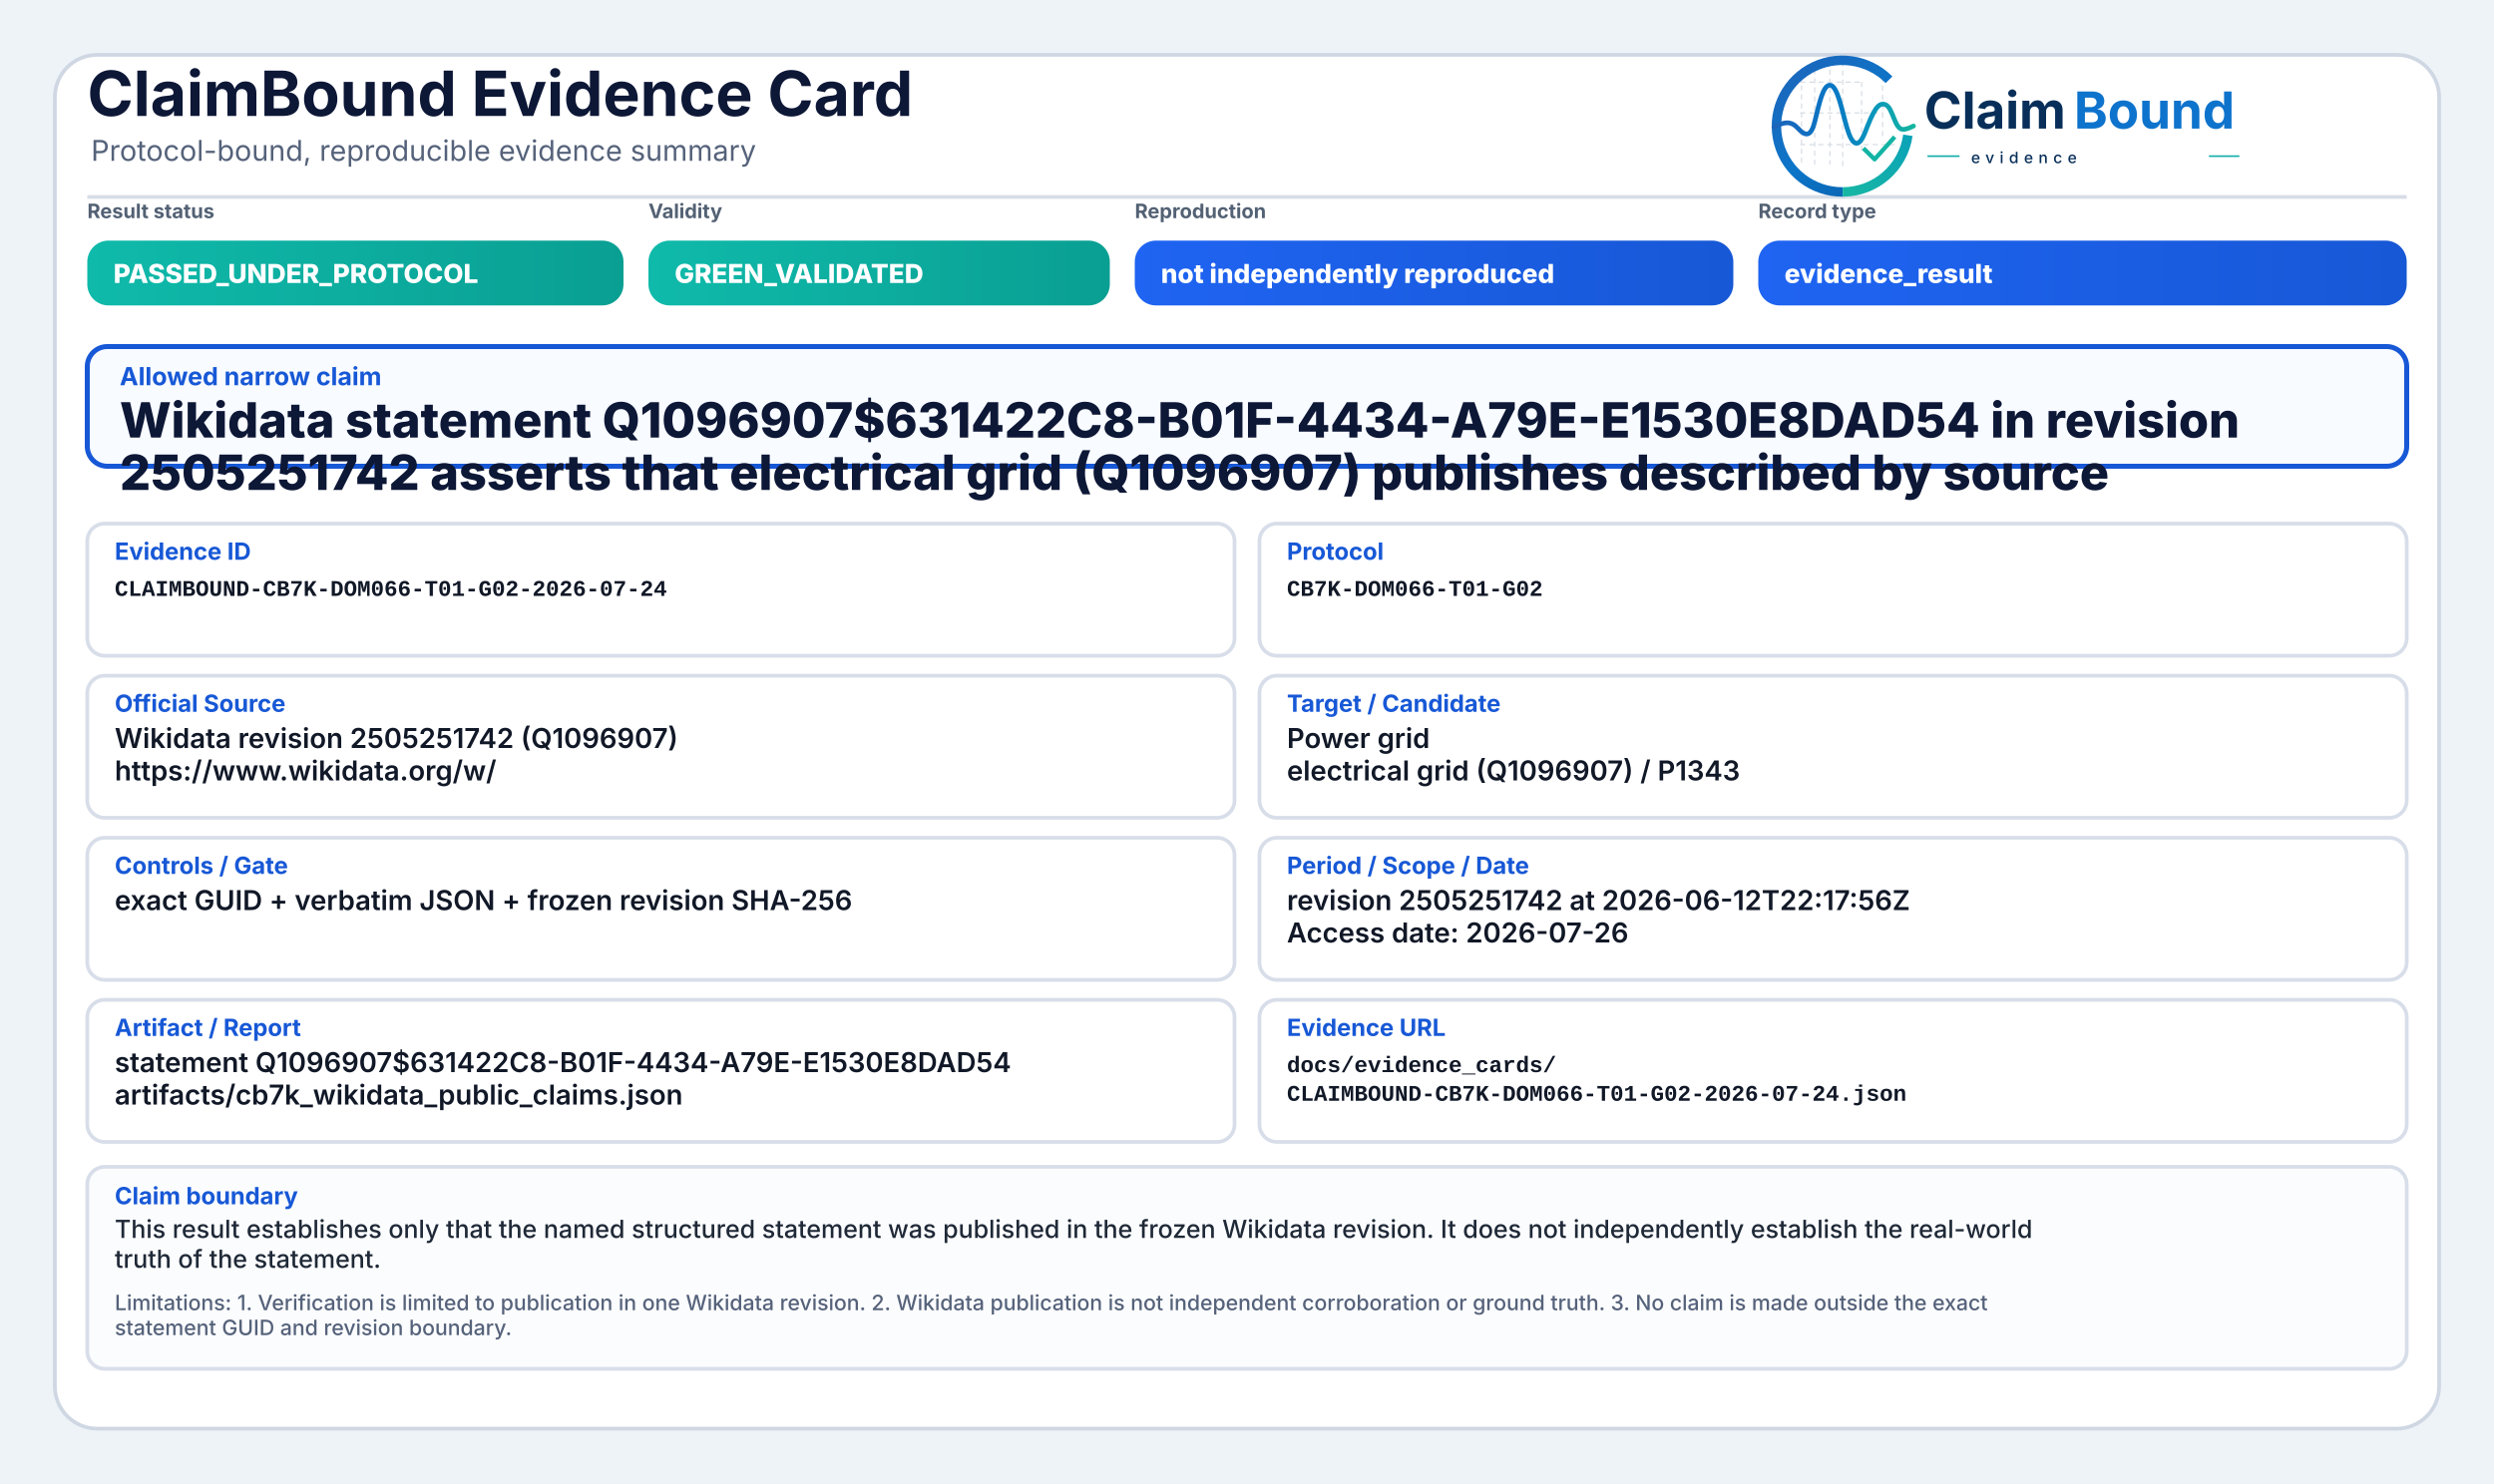
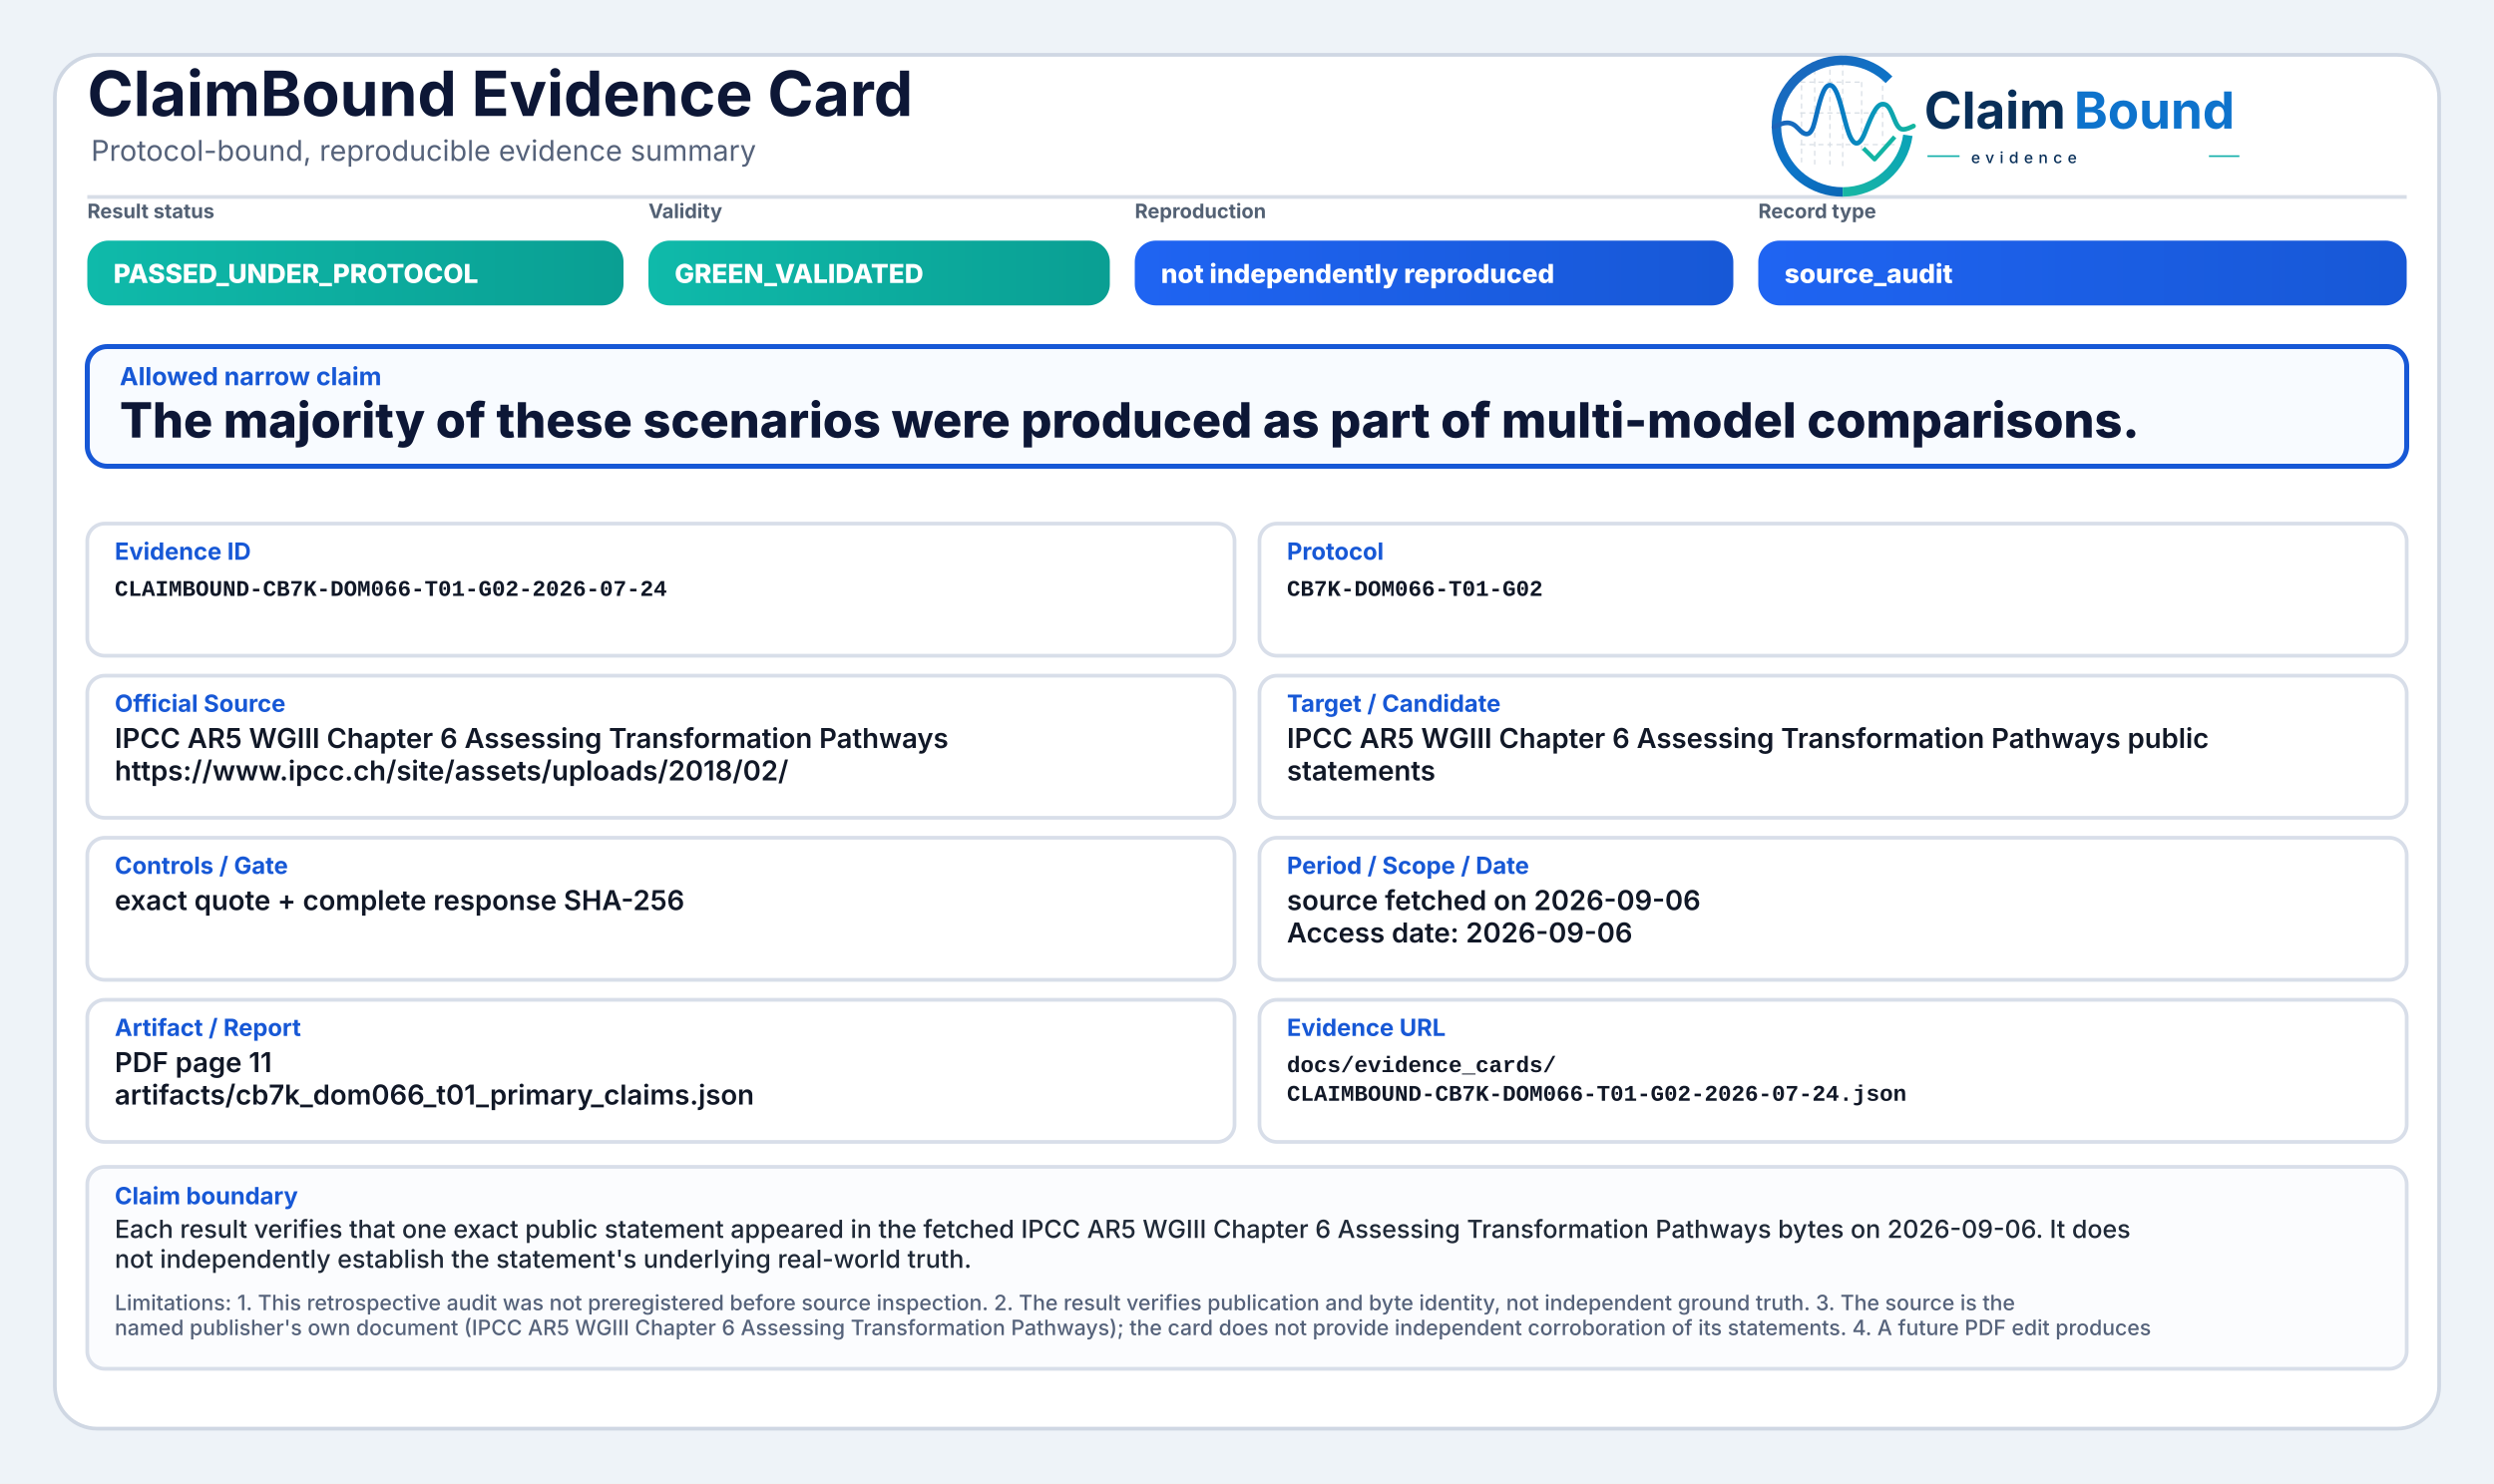
<svg xmlns="http://www.w3.org/2000/svg" width="2000" height="1190" viewBox="0 0 2000 1190" role="img" aria-label="ClaimBound Evidence Card">
  <defs>
    <linearGradient id="greenGrad" x1="0" y1="0" x2="1" y2="0">
      <stop offset="0%" stop-color="#0fbaaa" />
      <stop offset="100%" stop-color="#0a9f93" />
    </linearGradient>
    <linearGradient id="yellowGrad" x1="0" y1="0" x2="1" y2="0">
      <stop offset="0%" stop-color="#fbbf24" />
      <stop offset="100%" stop-color="#d97706" />
    </linearGradient>
    <linearGradient id="amberGrad" x1="0" y1="0" x2="1" y2="0">
      <stop offset="0%" stop-color="#f97316" />
      <stop offset="100%" stop-color="#c2410c" />
    </linearGradient>
    <linearGradient id="redGrad" x1="0" y1="0" x2="1" y2="0">
      <stop offset="0%" stop-color="#ef4444" />
      <stop offset="100%" stop-color="#b91c1c" />
    </linearGradient>
    <linearGradient id="grayGrad" x1="0" y1="0" x2="1" y2="0">
      <stop offset="0%" stop-color="#64748b" />
      <stop offset="100%" stop-color="#475569" />
    </linearGradient>
    <linearGradient id="blueGrad" x1="0" y1="0" x2="1" y2="0">
      <stop offset="0%" stop-color="#1f64f2" />
      <stop offset="100%" stop-color="#1758d6" />
    </linearGradient>
    <linearGradient id="logoRingBlue" x1="73" y1="453" x2="348" y2="793" gradientUnits="userSpaceOnUse">
      <stop offset="0" stop-color="#1E64BA" />
      <stop offset="0.55" stop-color="#0C75C8" />
      <stop offset="1" stop-color="#0A5FAB" />
    </linearGradient>
    <linearGradient id="logoRingTeal" x1="221" y1="792" x2="403" y2="594" gradientUnits="userSpaceOnUse">
      <stop offset="0" stop-color="#18B7A3" />
      <stop offset="1" stop-color="#089EBC" />
    </linearGradient>
    <linearGradient id="logoSignalGradient" x1="61" y1="628" x2="404" y2="628" gradientUnits="userSpaceOnUse">
      <stop offset="0" stop-color="#1E64BA" />
      <stop offset="0.43" stop-color="#0877C4" />
      <stop offset="0.72" stop-color="#0A97BB" />
      <stop offset="1" stop-color="#14B69E" />
    </linearGradient>
  </defs>
  <rect x="0" y="0" width="2000" height="1190" fill="#eef3f8" />
  <rect x="44" y="44" width="1912" height="1102" rx="34" fill="#ffffff" stroke="#cfd7e3" stroke-width="3" />
  <path d="M70 158 H1930" stroke="#d7dde7" stroke-width="3" />
  <text x="70" y="93" font-family="Inter, Segoe UI, Arial, sans-serif" font-size="50" font-weight="750" fill="#0d1736">ClaimBound Evidence Card</text>
  <text x="73" y="129" font-family="Inter, Segoe UI, Arial, sans-serif" font-size="23" font-weight="400" fill="#55627a">Protocol-bound, reproducible evidence summary</text>
  <g aria-label="ClaimBound evidence logo" transform="translate(1415,52) scale(0.33) translate(-40,-478)">
    <g stroke-linecap="butt" stroke-linejoin="round">
      <g stroke="#CBD3DC" stroke-width="3.2" stroke-linecap="round" stroke-dasharray="10 12" opacity="0.72">
        <path d="M130 507V714" />
        <path d="M162 490V719" />
        <path d="M199 491V719" />
        <path d="M230 471V726" />
        <path d="M276 521V690" />
        <path d="M327 508V650" />
        <path d="M128 520H277" />
        <path d="M128 595H327" />
        <path d="M128 672H355" />
      </g>
      <path d="M342.6 514.3A160 160 0 1 0 230 787" fill="none" stroke="url(#logoRingBlue)" stroke-width="23" />
      <path d="M230 787A160 160 0 0 0 388.4 649.3" fill="none" stroke="url(#logoRingTeal)" stroke-width="23" />
      <path d="M63 629.5C87 616.4 104.3 613.6 121.2 632.2C140.7 653.8 153.4 651.6 162.1 616.2C173.8 568.5 182.5 527.5 198.9 527.5C217.5 527.5 228.4 590.6 240.3 630.8C253.4 675.4 268.6 682.8 284.6 641.5C303.5 592.9 315.2 567.6 333.7 574.7C352.6 582 355.7 635.1 376.6 634.9C386.2 634.8 394 630.4 402 626.8" fill="none" stroke="url(#logoSignalGradient)" stroke-width="11.5" stroke-linecap="round" />
      <path d="M284 684.5L307.5 707.7L353 657" fill="none" stroke="#12B4A4" stroke-width="10.5" stroke-linecap="square" />
    </g>
    <text x="428" y="633" font-family="Inter, Segoe UI, Arial, sans-serif" font-size="124" font-weight="750" fill="#082F59" text-rendering="geometricPrecision">Claim</text>
    <text x="792" y="633" font-family="Inter, Segoe UI, Arial, sans-serif" font-size="124" font-weight="750" fill="#0E73CC" text-rendering="geometricPrecision">Bound</text>
    <line x1="436" y1="700" x2="514" y2="700" stroke="#11AFA9" stroke-width="4" />
    <text x="542" y="717" font-family="Inter, Segoe UI, Arial, sans-serif" font-size="38" font-weight="500" letter-spacing="13" fill="#082F59">evidence</text>
    <line x1="1120" y1="700" x2="1194" y2="700" stroke="#11AFA9" stroke-width="4" />
  </g>
  <text x="70" y="175" font-family="Inter, Segoe UI, Arial, sans-serif" font-size="16" font-weight="650" fill="#536174">Result status</text>
  <rect x="70" y="193" width="430" height="52" rx="17" fill="url(#greenGrad)" />
  <text x="91" y="227" font-family="Inter, Segoe UI, Arial, sans-serif" font-size="21" font-weight="800" fill="#ffffff">PASSED_UNDER_PROTOCOL</text>
  <text x="520" y="175" font-family="Inter, Segoe UI, Arial, sans-serif" font-size="16" font-weight="650" fill="#536174">Validity</text>
  <rect x="520" y="193" width="370" height="52" rx="17" fill="url(#greenGrad)" />
  <text x="541" y="227" font-family="Inter, Segoe UI, Arial, sans-serif" font-size="21" font-weight="800" fill="#ffffff">GREEN_VALIDATED</text>
  <text x="910" y="175" font-family="Inter, Segoe UI, Arial, sans-serif" font-size="16" font-weight="650" fill="#536174">Reproduction</text>
  <rect x="910" y="193" width="480" height="52" rx="17" fill="url(#blueGrad)" />
  <text x="931" y="227" font-family="Inter, Segoe UI, Arial, sans-serif" font-size="21" font-weight="800" fill="#ffffff">not independently reproduced</text>
  <text x="1410" y="175" font-family="Inter, Segoe UI, Arial, sans-serif" font-size="16" font-weight="650" fill="#536174">Record type</text>
  <rect x="1410" y="193" width="520" height="52" rx="17" fill="url(#blueGrad)" />
-   <text x="1431" y="227" font-family="Inter, Segoe UI, Arial, sans-serif" font-size="21" font-weight="800" fill="#ffffff">evidence_result</text>
+   <text x="1431" y="227" font-family="Inter, Segoe UI, Arial, sans-serif" font-size="21" font-weight="800" fill="#ffffff">source_audit</text>
  <rect x="70" y="278" width="1860" height="96" rx="16" fill="#f8fbff" stroke="#1758d6" stroke-width="4" />
  <text x="96" y="309" font-family="Inter, Segoe UI, Arial, sans-serif" font-size="20" font-weight="750" fill="#1758d6">Allowed narrow claim</text>
-   <text x="96" y="351" font-family="Inter, Segoe UI, Arial, sans-serif" font-size="39" font-weight="800" fill="#0d1736">Wikidata statement Q1096907$631422C8-B01F-4434-A79E-E1530E8DAD54 in revision</text>
-   <text x="96" y="393" font-family="Inter, Segoe UI, Arial, sans-serif" font-size="39" font-weight="800" fill="#0d1736">2505251742 asserts that electrical grid (Q1096907) publishes described by source</text>
+   <text x="96" y="351" font-family="Inter, Segoe UI, Arial, sans-serif" font-size="39" font-weight="800" fill="#0d1736">The majority of these scenarios were produced as part of multi-model comparisons.</text>
  <rect x="70" y="420" width="920" height="106" rx="14" fill="#ffffff" stroke="#d8dee9" stroke-width="3" />
  <text x="92" y="449" font-family="Inter, Segoe UI, Arial, sans-serif" font-size="19" font-weight="750" fill="#1758d6">Evidence ID</text>
  <text x="92" y="478" font-family="SFMono-Regular, Consolas, Liberation Mono, monospace" font-size="18" font-weight="600" fill="#111827">CLAIMBOUND-CB7K-DOM066-T01-G02-2026-07-24</text>
  <rect x="1010" y="420" width="920" height="106" rx="14" fill="#ffffff" stroke="#d8dee9" stroke-width="3" />
  <text x="1032" y="449" font-family="Inter, Segoe UI, Arial, sans-serif" font-size="19" font-weight="750" fill="#1758d6">Protocol</text>
  <text x="1032" y="478" font-family="SFMono-Regular, Consolas, Liberation Mono, monospace" font-size="18" font-weight="600" fill="#111827">CB7K-DOM066-T01-G02</text>
  <rect x="70" y="542" width="920" height="114" rx="14" fill="#ffffff" stroke="#d8dee9" stroke-width="3" />
  <text x="92" y="571" font-family="Inter, Segoe UI, Arial, sans-serif" font-size="19" font-weight="750" fill="#1758d6">Official Source</text>
-   <text x="92" y="600" font-family="Inter, Segoe UI, Arial, sans-serif" font-size="22" font-weight="600" fill="#111827">Wikidata revision 2505251742 (Q1096907)</text>
-   <text x="92" y="626" font-family="Inter, Segoe UI, Arial, sans-serif" font-size="22" font-weight="600" fill="#111827">https://www.wikidata.org/w/</text>
+   <text x="92" y="600" font-family="Inter, Segoe UI, Arial, sans-serif" font-size="22" font-weight="600" fill="#111827">IPCC AR5 WGIII Chapter 6 Assessing Transformation Pathways</text>
+   <text x="92" y="626" font-family="Inter, Segoe UI, Arial, sans-serif" font-size="22" font-weight="600" fill="#111827">https://www.ipcc.ch/site/assets/uploads/2018/02/</text>
  <rect x="1010" y="542" width="920" height="114" rx="14" fill="#ffffff" stroke="#d8dee9" stroke-width="3" />
  <text x="1032" y="571" font-family="Inter, Segoe UI, Arial, sans-serif" font-size="19" font-weight="750" fill="#1758d6">Target / Candidate</text>
-   <text x="1032" y="600" font-family="Inter, Segoe UI, Arial, sans-serif" font-size="22" font-weight="600" fill="#111827">Power grid</text>
-   <text x="1032" y="626" font-family="Inter, Segoe UI, Arial, sans-serif" font-size="22" font-weight="600" fill="#111827">electrical grid (Q1096907) / P1343</text>
+   <text x="1032" y="600" font-family="Inter, Segoe UI, Arial, sans-serif" font-size="22" font-weight="600" fill="#111827">IPCC AR5 WGIII Chapter 6 Assessing Transformation Pathways public</text>
+   <text x="1032" y="626" font-family="Inter, Segoe UI, Arial, sans-serif" font-size="22" font-weight="600" fill="#111827">statements</text>
  <rect x="70" y="672" width="920" height="114" rx="14" fill="#ffffff" stroke="#d8dee9" stroke-width="3" />
  <text x="92" y="701" font-family="Inter, Segoe UI, Arial, sans-serif" font-size="19" font-weight="750" fill="#1758d6">Controls / Gate</text>
-   <text x="92" y="730" font-family="Inter, Segoe UI, Arial, sans-serif" font-size="22" font-weight="600" fill="#111827">exact GUID + verbatim JSON + frozen revision SHA-256</text>
+   <text x="92" y="730" font-family="Inter, Segoe UI, Arial, sans-serif" font-size="22" font-weight="600" fill="#111827">exact quote + complete response SHA-256</text>
  <rect x="1010" y="672" width="920" height="114" rx="14" fill="#ffffff" stroke="#d8dee9" stroke-width="3" />
  <text x="1032" y="701" font-family="Inter, Segoe UI, Arial, sans-serif" font-size="19" font-weight="750" fill="#1758d6">Period / Scope / Date</text>
-   <text x="1032" y="730" font-family="Inter, Segoe UI, Arial, sans-serif" font-size="22" font-weight="600" fill="#111827">revision 2505251742 at 2026-06-12T22:17:56Z</text>
-   <text x="1032" y="756" font-family="Inter, Segoe UI, Arial, sans-serif" font-size="22" font-weight="600" fill="#111827">Access date: 2026-07-26</text>
+   <text x="1032" y="730" font-family="Inter, Segoe UI, Arial, sans-serif" font-size="22" font-weight="600" fill="#111827">source fetched on 2026-09-06</text>
+   <text x="1032" y="756" font-family="Inter, Segoe UI, Arial, sans-serif" font-size="22" font-weight="600" fill="#111827">Access date: 2026-09-06</text>
  <rect x="70" y="802" width="920" height="114" rx="14" fill="#ffffff" stroke="#d8dee9" stroke-width="3" />
  <text x="92" y="831" font-family="Inter, Segoe UI, Arial, sans-serif" font-size="19" font-weight="750" fill="#1758d6">Artifact / Report</text>
-   <text x="92" y="860" font-family="Inter, Segoe UI, Arial, sans-serif" font-size="22" font-weight="600" fill="#111827">statement Q1096907$631422C8-B01F-4434-A79E-E1530E8DAD54</text>
-   <text x="92" y="886" font-family="Inter, Segoe UI, Arial, sans-serif" font-size="22" font-weight="600" fill="#111827">artifacts/cb7k_wikidata_public_claims.json</text>
+   <text x="92" y="860" font-family="Inter, Segoe UI, Arial, sans-serif" font-size="22" font-weight="600" fill="#111827">PDF page 11</text>
+   <text x="92" y="886" font-family="Inter, Segoe UI, Arial, sans-serif" font-size="22" font-weight="600" fill="#111827">artifacts/cb7k_dom066_t01_primary_claims.json</text>
  <rect x="1010" y="802" width="920" height="114" rx="14" fill="#ffffff" stroke="#d8dee9" stroke-width="3" />
  <text x="1032" y="831" font-family="Inter, Segoe UI, Arial, sans-serif" font-size="19" font-weight="750" fill="#1758d6">Evidence URL</text>
  <text x="1032" y="860" font-family="SFMono-Regular, Consolas, Liberation Mono, monospace" font-size="18" font-weight="600" fill="#111827">docs/evidence_cards/</text>
  <text x="1032" y="883" font-family="SFMono-Regular, Consolas, Liberation Mono, monospace" font-size="18" font-weight="600" fill="#111827">CLAIMBOUND-CB7K-DOM066-T01-G02-2026-07-24.json</text>
  <rect x="70" y="936" width="1860" height="162" rx="14" fill="#fbfcfe" stroke="#d8dee9" stroke-width="3" />
  <text x="92" y="966" font-family="Inter, Segoe UI, Arial, sans-serif" font-size="19" font-weight="750" fill="#1758d6">Claim boundary</text>
-   <text x="92" y="993" font-family="Inter, Segoe UI, Arial, sans-serif" font-size="20" font-weight="500" fill="#1f2937">This result establishes only that the named structured statement was published in the frozen Wikidata revision. It does not independently establish the real-world</text>
-   <text x="92" y="1017" font-family="Inter, Segoe UI, Arial, sans-serif" font-size="20" font-weight="500" fill="#1f2937">truth of the statement.</text>
-   <text x="92" y="1051" font-family="Inter, Segoe UI, Arial, sans-serif" font-size="17" font-weight="500" fill="#55627a">Limitations: 1. Verification is limited to publication in one Wikidata revision. 2. Wikidata publication is not independent corroboration or ground truth. 3. No claim is made outside the exact</text>
-   <text x="92" y="1071" font-family="Inter, Segoe UI, Arial, sans-serif" font-size="17" font-weight="500" fill="#55627a">statement GUID and revision boundary.</text>
+   <text x="92" y="993" font-family="Inter, Segoe UI, Arial, sans-serif" font-size="20" font-weight="500" fill="#1f2937">Each result verifies that one exact public statement appeared in the fetched IPCC AR5 WGIII Chapter 6 Assessing Transformation Pathways bytes on 2026-09-06. It does</text>
+   <text x="92" y="1017" font-family="Inter, Segoe UI, Arial, sans-serif" font-size="20" font-weight="500" fill="#1f2937">not independently establish the statement's underlying real-world truth.</text>
+   <text x="92" y="1051" font-family="Inter, Segoe UI, Arial, sans-serif" font-size="17" font-weight="500" fill="#55627a">Limitations: 1. This retrospective audit was not preregistered before source inspection. 2. The result verifies publication and byte identity, not independent ground truth. 3. The source is the</text>
+   <text x="92" y="1071" font-family="Inter, Segoe UI, Arial, sans-serif" font-size="17" font-weight="500" fill="#55627a">named publisher's own document (IPCC AR5 WGIII Chapter 6 Assessing Transformation Pathways); the card does not provide independent corroboration of its statements. 4. A future PDF edit produces</text>
</svg>
